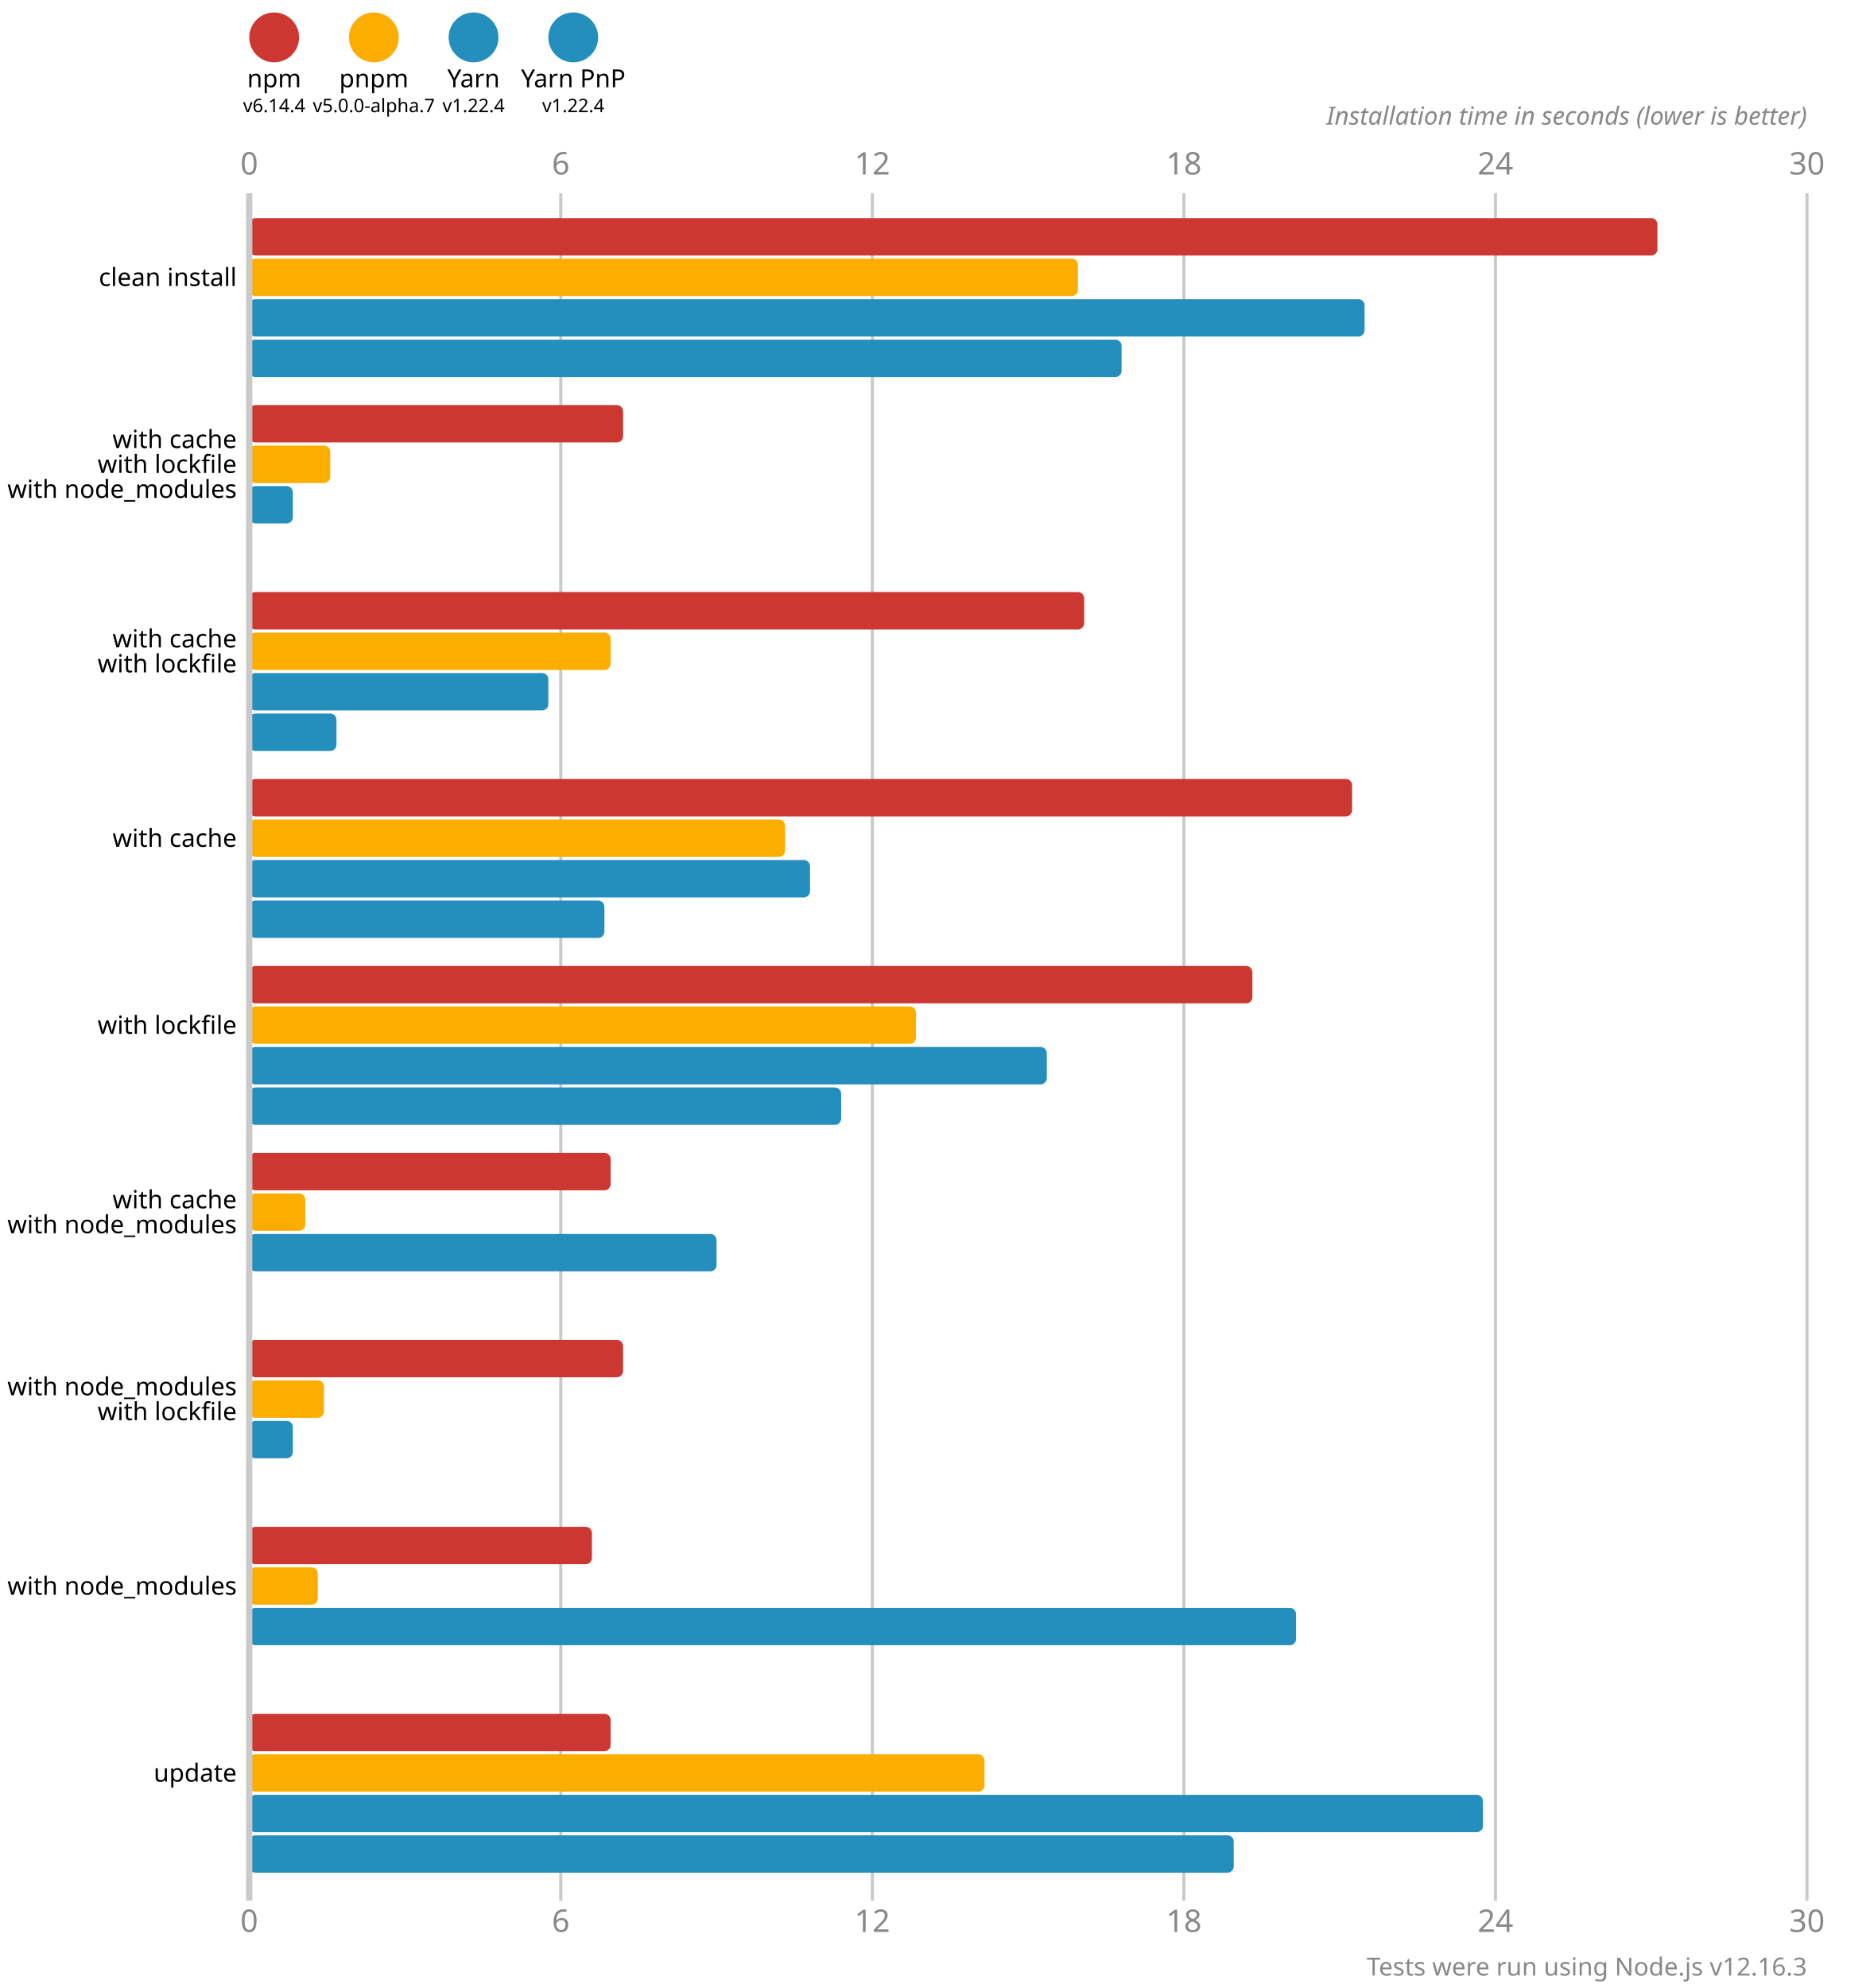
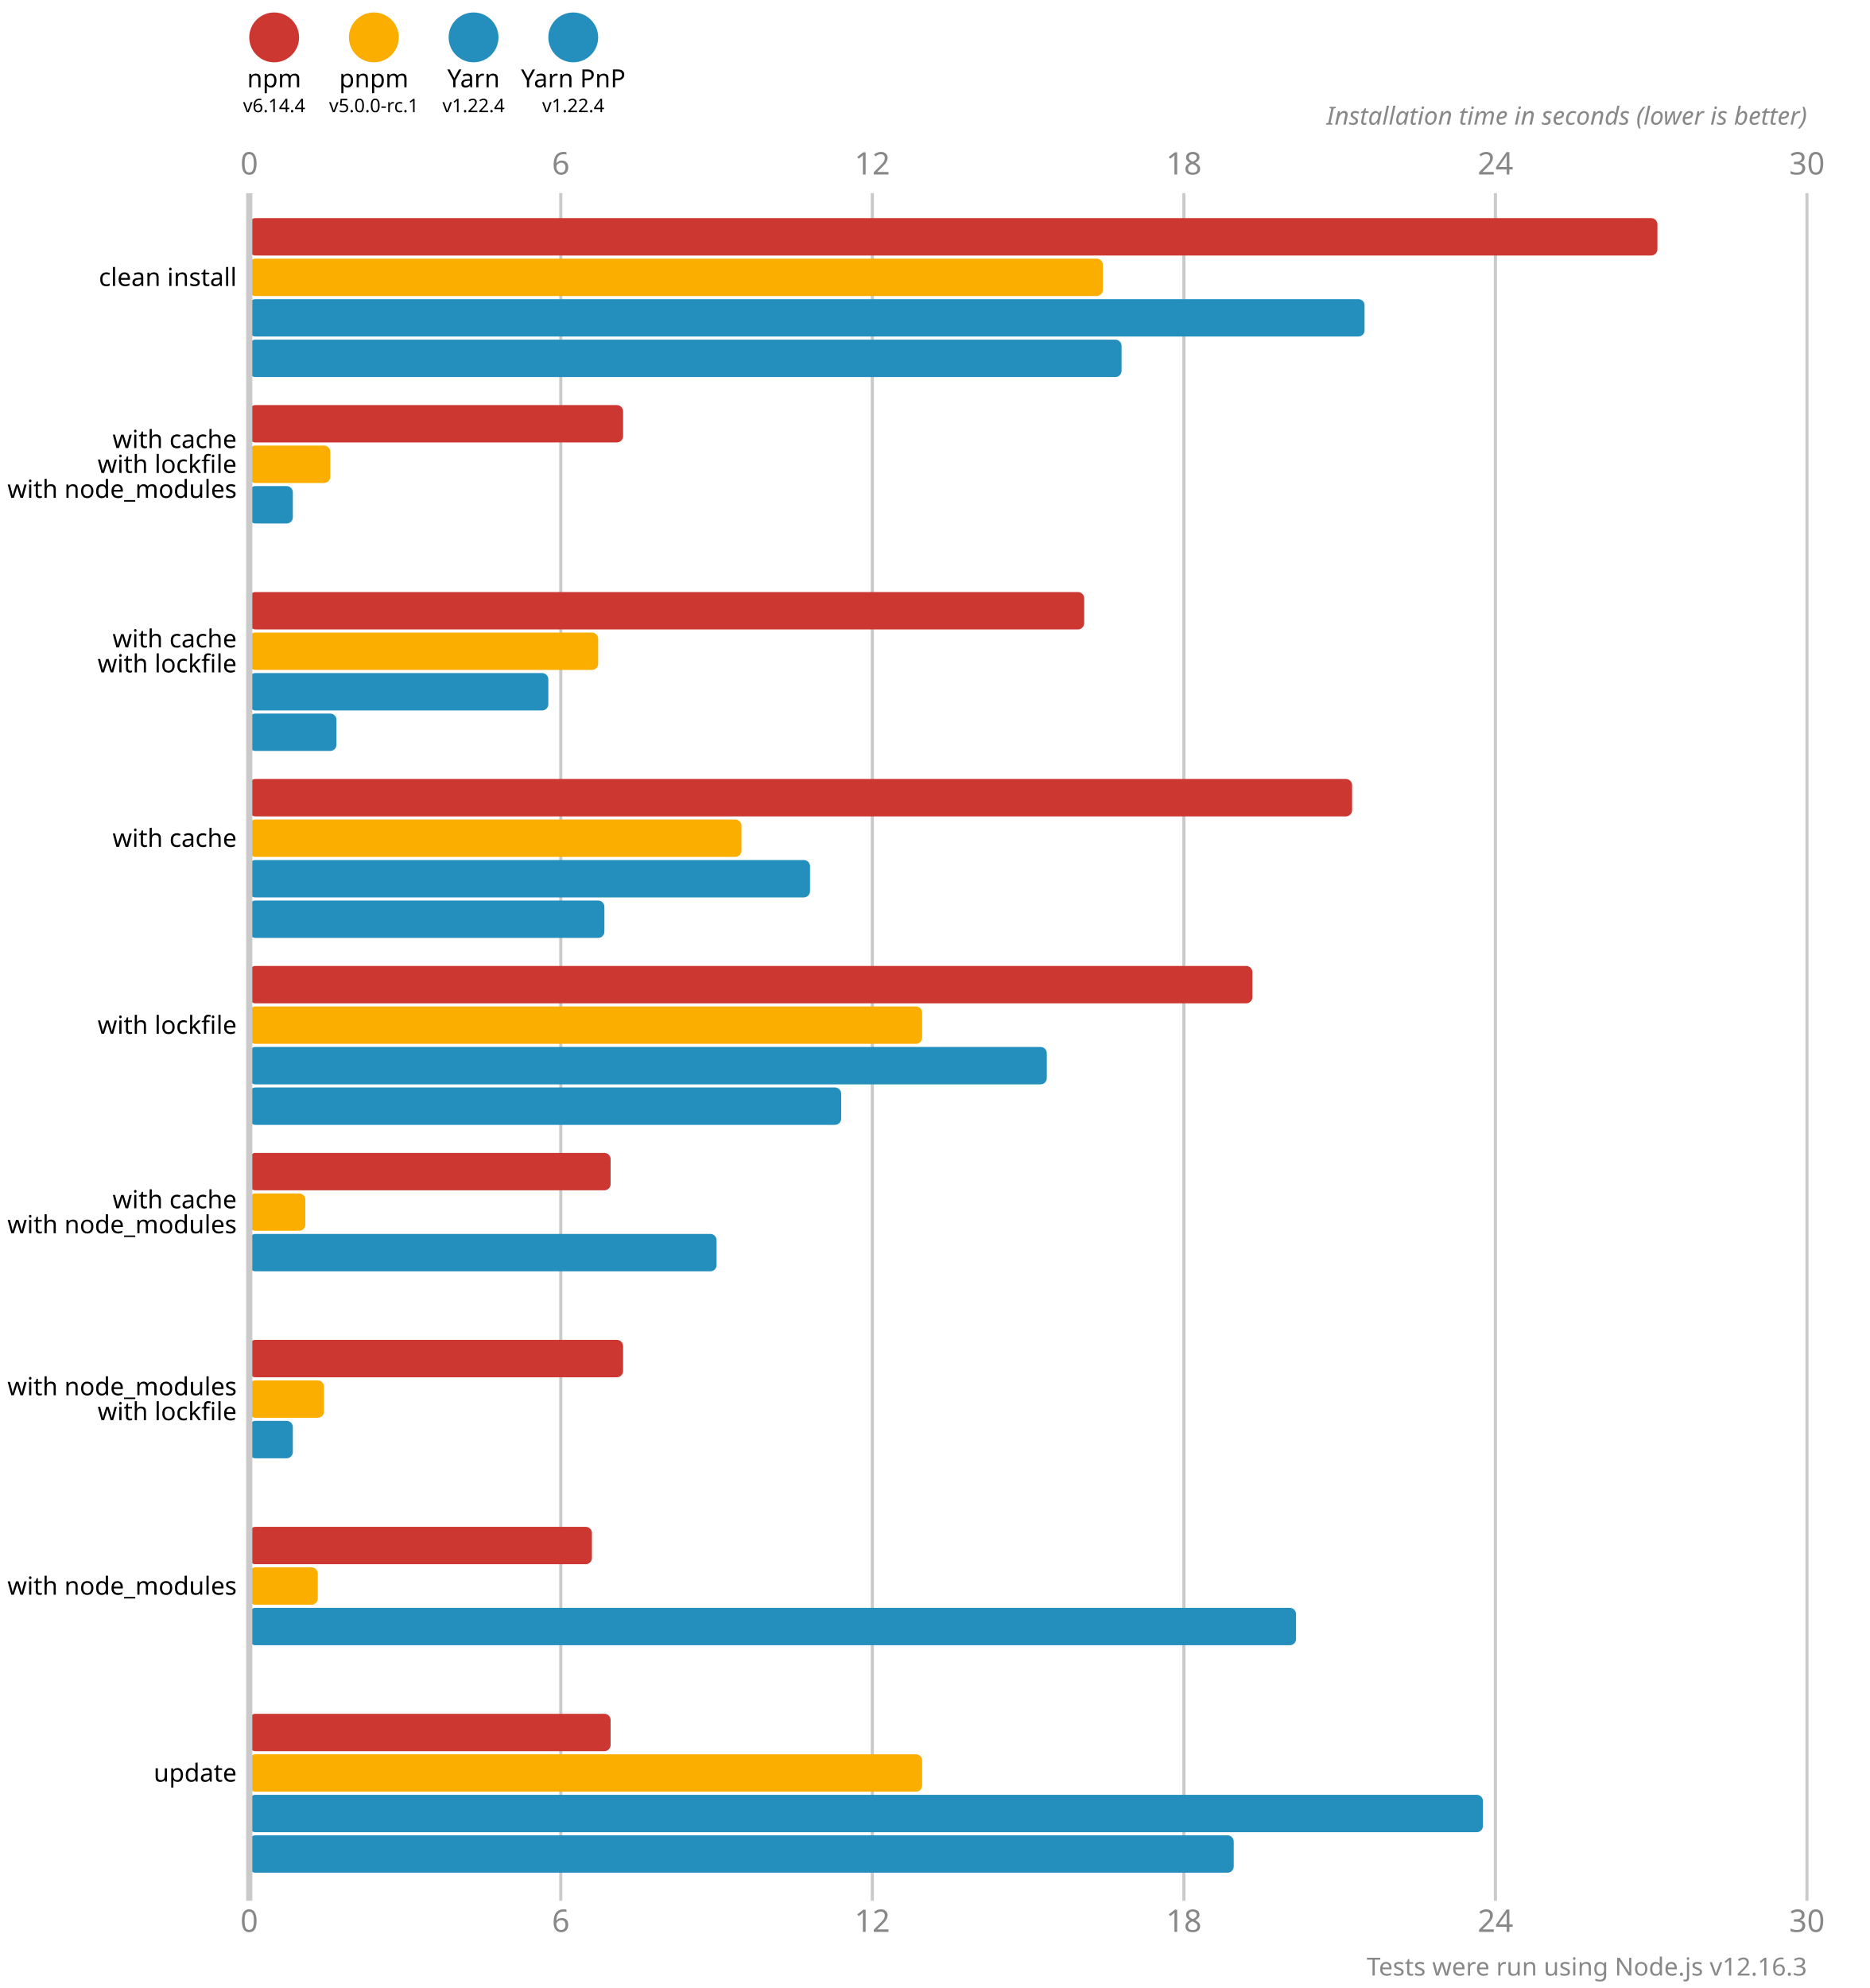
<svg xmlns="http://www.w3.org/2000/svg" version="1.1" viewBox="0 0 300 319">
  <style>
    .font { font-family: sans-serif; }
    .s3 { font-size: 3px; }
    .s4 { font-size: 4px; }
    .s5 { font-size: 5px; }
    .line { stroke: #cacaca; }
    .width { stroke-width: 0.5; }
    .text { fill: #888; }
  </style>
  <circle cx="44" cy="6" r="4" fill="#cd3731" />
  <text x="44" y="14" class="font s4" text-anchor="middle">npm</text>
  <text x="44" y="18" class="font s3" text-anchor="middle">v6.14.4</text>
  <circle cx="60" cy="6" r="4" fill="#fbae00" />
  <text x="60" y="14" class="font s4" text-anchor="middle">pnpm</text>
-   <text x="60" y="18" class="font s3" text-anchor="middle">v5.0.0-alpha.7</text>
+   <text x="60" y="18" class="font s3" text-anchor="middle">v5.0.0-rc.1</text>
  <circle cx="76" cy="6" r="4" fill="#248ebd" />
  <text x="76" y="14" class="font s4" text-anchor="middle">Yarn</text>
  <text x="76" y="18" class="font s3" text-anchor="middle">v1.22.4</text>
  <circle cx="92" cy="6" r="4" fill="#248ebd" />
  <text x="92" y="14" class="font s4" text-anchor="middle">Yarn PnP</text>
  <text x="92" y="18" class="font s3" text-anchor="middle">v1.22.4</text>
  <text x="40" y="28" class="font s5 text" text-anchor="middle">0</text>
  <text x="40" y="310" class="font s5 text" text-anchor="middle">0</text>
  <line x1="90" y1="31" x2="90" y2="305" class="line width" />
  <text x="90" y="28" class="font s5 text" text-anchor="middle">6</text>
  <text x="90" y="310" class="font s5 text" text-anchor="middle">6</text>
  <line x1="140" y1="31" x2="140" y2="305" class="line width" />
  <text x="140" y="28" class="font s5 text" text-anchor="middle">12</text>
  <text x="140" y="310" class="font s5 text" text-anchor="middle">12</text>
  <line x1="190" y1="31" x2="190" y2="305" class="line width" />
  <text x="190" y="28" class="font s5 text" text-anchor="middle">18</text>
  <text x="190" y="310" class="font s5 text" text-anchor="middle">18</text>
  <line x1="240" y1="31" x2="240" y2="305" class="line width" />
  <text x="240" y="28" class="font s5 text" text-anchor="middle">24</text>
  <text x="240" y="310" class="font s5 text" text-anchor="middle">24</text>
  <line x1="290" y1="31" x2="290" y2="305" class="line width" />
  <text x="290" y="28" class="font s5 text" text-anchor="middle">30</text>
  <text x="290" y="310" class="font s5 text" text-anchor="middle">30</text>
  <text x="290" y="20" class="font s4 text" font-style="italic" text-anchor="end">Installation time in seconds (lower is better)</text>
  <rect x="40" y="35" width="226" height="6" fill="#cd3731" rx="1" ry="1" />
-   <rect x="40" y="41.5" width="133" height="6" fill="#fbae00" rx="1" ry="1" />
+   <rect x="40" y="41.5" width="137" height="6" fill="#fbae00" rx="1" ry="1" />
  <rect x="40" y="48" width="179" height="6" fill="#248ebd" rx="1" ry="1" />
  <rect x="40" y="54.5" width="140" height="6" fill="#248ebd" rx="1" ry="1" />
  <rect x="40" y="65" width="60" height="6" fill="#cd3731" rx="1" ry="1" />
  <rect x="40" y="71.5" width="13" height="6" fill="#fbae00" rx="1" ry="1" />
  <rect x="40" y="78" width="7" height="6" fill="#248ebd" rx="1" ry="1" />
  <rect x="40" y="84.5" width="0" height="6" fill="#248ebd" rx="1" ry="1" />
  <rect x="40" y="95" width="134" height="6" fill="#cd3731" rx="1" ry="1" />
-   <rect x="40" y="101.5" width="58" height="6" fill="#fbae00" rx="1" ry="1" />
+   <rect x="40" y="101.5" width="56" height="6" fill="#fbae00" rx="1" ry="1" />
  <rect x="40" y="108" width="48" height="6" fill="#248ebd" rx="1" ry="1" />
  <rect x="40" y="114.5" width="14" height="6" fill="#248ebd" rx="1" ry="1" />
  <rect x="40" y="125" width="177" height="6" fill="#cd3731" rx="1" ry="1" />
-   <rect x="40" y="131.5" width="86" height="6" fill="#fbae00" rx="1" ry="1" />
+   <rect x="40" y="131.5" width="79" height="6" fill="#fbae00" rx="1" ry="1" />
  <rect x="40" y="138" width="90" height="6" fill="#248ebd" rx="1" ry="1" />
  <rect x="40" y="144.5" width="57" height="6" fill="#248ebd" rx="1" ry="1" />
  <rect x="40" y="155" width="161" height="6" fill="#cd3731" rx="1" ry="1" />
-   <rect x="40" y="161.5" width="107" height="6" fill="#fbae00" rx="1" ry="1" />
+   <rect x="40" y="161.5" width="108" height="6" fill="#fbae00" rx="1" ry="1" />
  <rect x="40" y="168" width="128" height="6" fill="#248ebd" rx="1" ry="1" />
  <rect x="40" y="174.5" width="95" height="6" fill="#248ebd" rx="1" ry="1" />
  <rect x="40" y="185" width="58" height="6" fill="#cd3731" rx="1" ry="1" />
  <rect x="40" y="191.5" width="9" height="6" fill="#fbae00" rx="1" ry="1" />
  <rect x="40" y="198" width="75" height="6" fill="#248ebd" rx="1" ry="1" />
  <rect x="40" y="204.5" width="0" height="6" fill="#248ebd" rx="1" ry="1" />
  <rect x="40" y="215" width="60" height="6" fill="#cd3731" rx="1" ry="1" />
  <rect x="40" y="221.5" width="12" height="6" fill="#fbae00" rx="1" ry="1" />
  <rect x="40" y="228" width="7" height="6" fill="#248ebd" rx="1" ry="1" />
  <rect x="40" y="234.5" width="0" height="6" fill="#248ebd" rx="1" ry="1" />
  <rect x="40" y="245" width="55" height="6" fill="#cd3731" rx="1" ry="1" />
  <rect x="40" y="251.5" width="11" height="6" fill="#fbae00" rx="1" ry="1" />
  <rect x="40" y="258" width="168" height="6" fill="#248ebd" rx="1" ry="1" />
  <rect x="40" y="264.5" width="0" height="6" fill="#248ebd" rx="1" ry="1" />
  <rect x="40" y="275" width="58" height="6" fill="#cd3731" rx="1" ry="1" />
-   <rect x="40" y="281.5" width="118" height="6" fill="#fbae00" rx="1" ry="1" />
+   <rect x="40" y="281.5" width="108" height="6" fill="#fbae00" rx="1" ry="1" />
  <rect x="40" y="288" width="198" height="6" fill="#248ebd" rx="1" ry="1" />
  <rect x="40" y="294.5" width="158" height="6" fill="#248ebd" rx="1" ry="1" />
  <line x1="40" y1="31" x2="40" y2="305" class="line" />
  <text x="38" y="44.5" class="font s4" dominant-baseline="middle" text-anchor="end">clean install</text>
  <text x="38" y="70.5" class="font s4" dominant-baseline="middle" text-anchor="end">with cache</text>
  <text x="38" y="74.5" class="font s4" dominant-baseline="middle" text-anchor="end">with lockfile</text>
  <text x="38" y="78.5" class="font s4" dominant-baseline="middle" text-anchor="end">with node_modules</text>
  <text x="38" y="102.5" class="font s4" dominant-baseline="middle" text-anchor="end">with cache</text>
  <text x="38" y="106.5" class="font s4" dominant-baseline="middle" text-anchor="end">with lockfile</text>
  <text x="38" y="134.5" class="font s4" dominant-baseline="middle" text-anchor="end">with cache</text>
  <text x="38" y="164.5" class="font s4" dominant-baseline="middle" text-anchor="end">with lockfile</text>
  <text x="38" y="192.5" class="font s4" dominant-baseline="middle" text-anchor="end">with cache</text>
  <text x="38" y="196.5" class="font s4" dominant-baseline="middle" text-anchor="end">with node_modules</text>
  <text x="38" y="222.5" class="font s4" dominant-baseline="middle" text-anchor="end">with node_modules</text>
  <text x="38" y="226.5" class="font s4" dominant-baseline="middle" text-anchor="end">with lockfile</text>
  <text x="38" y="254.5" class="font s4" dominant-baseline="middle" text-anchor="end">with node_modules</text>
  <text x="38" y="284.5" class="font s4" dominant-baseline="middle" text-anchor="end">update</text>
  <text x="290" y="317" class="font s4 text" text-anchor="end">Tests were run using Node.js v12.16.3</text>
</svg>
